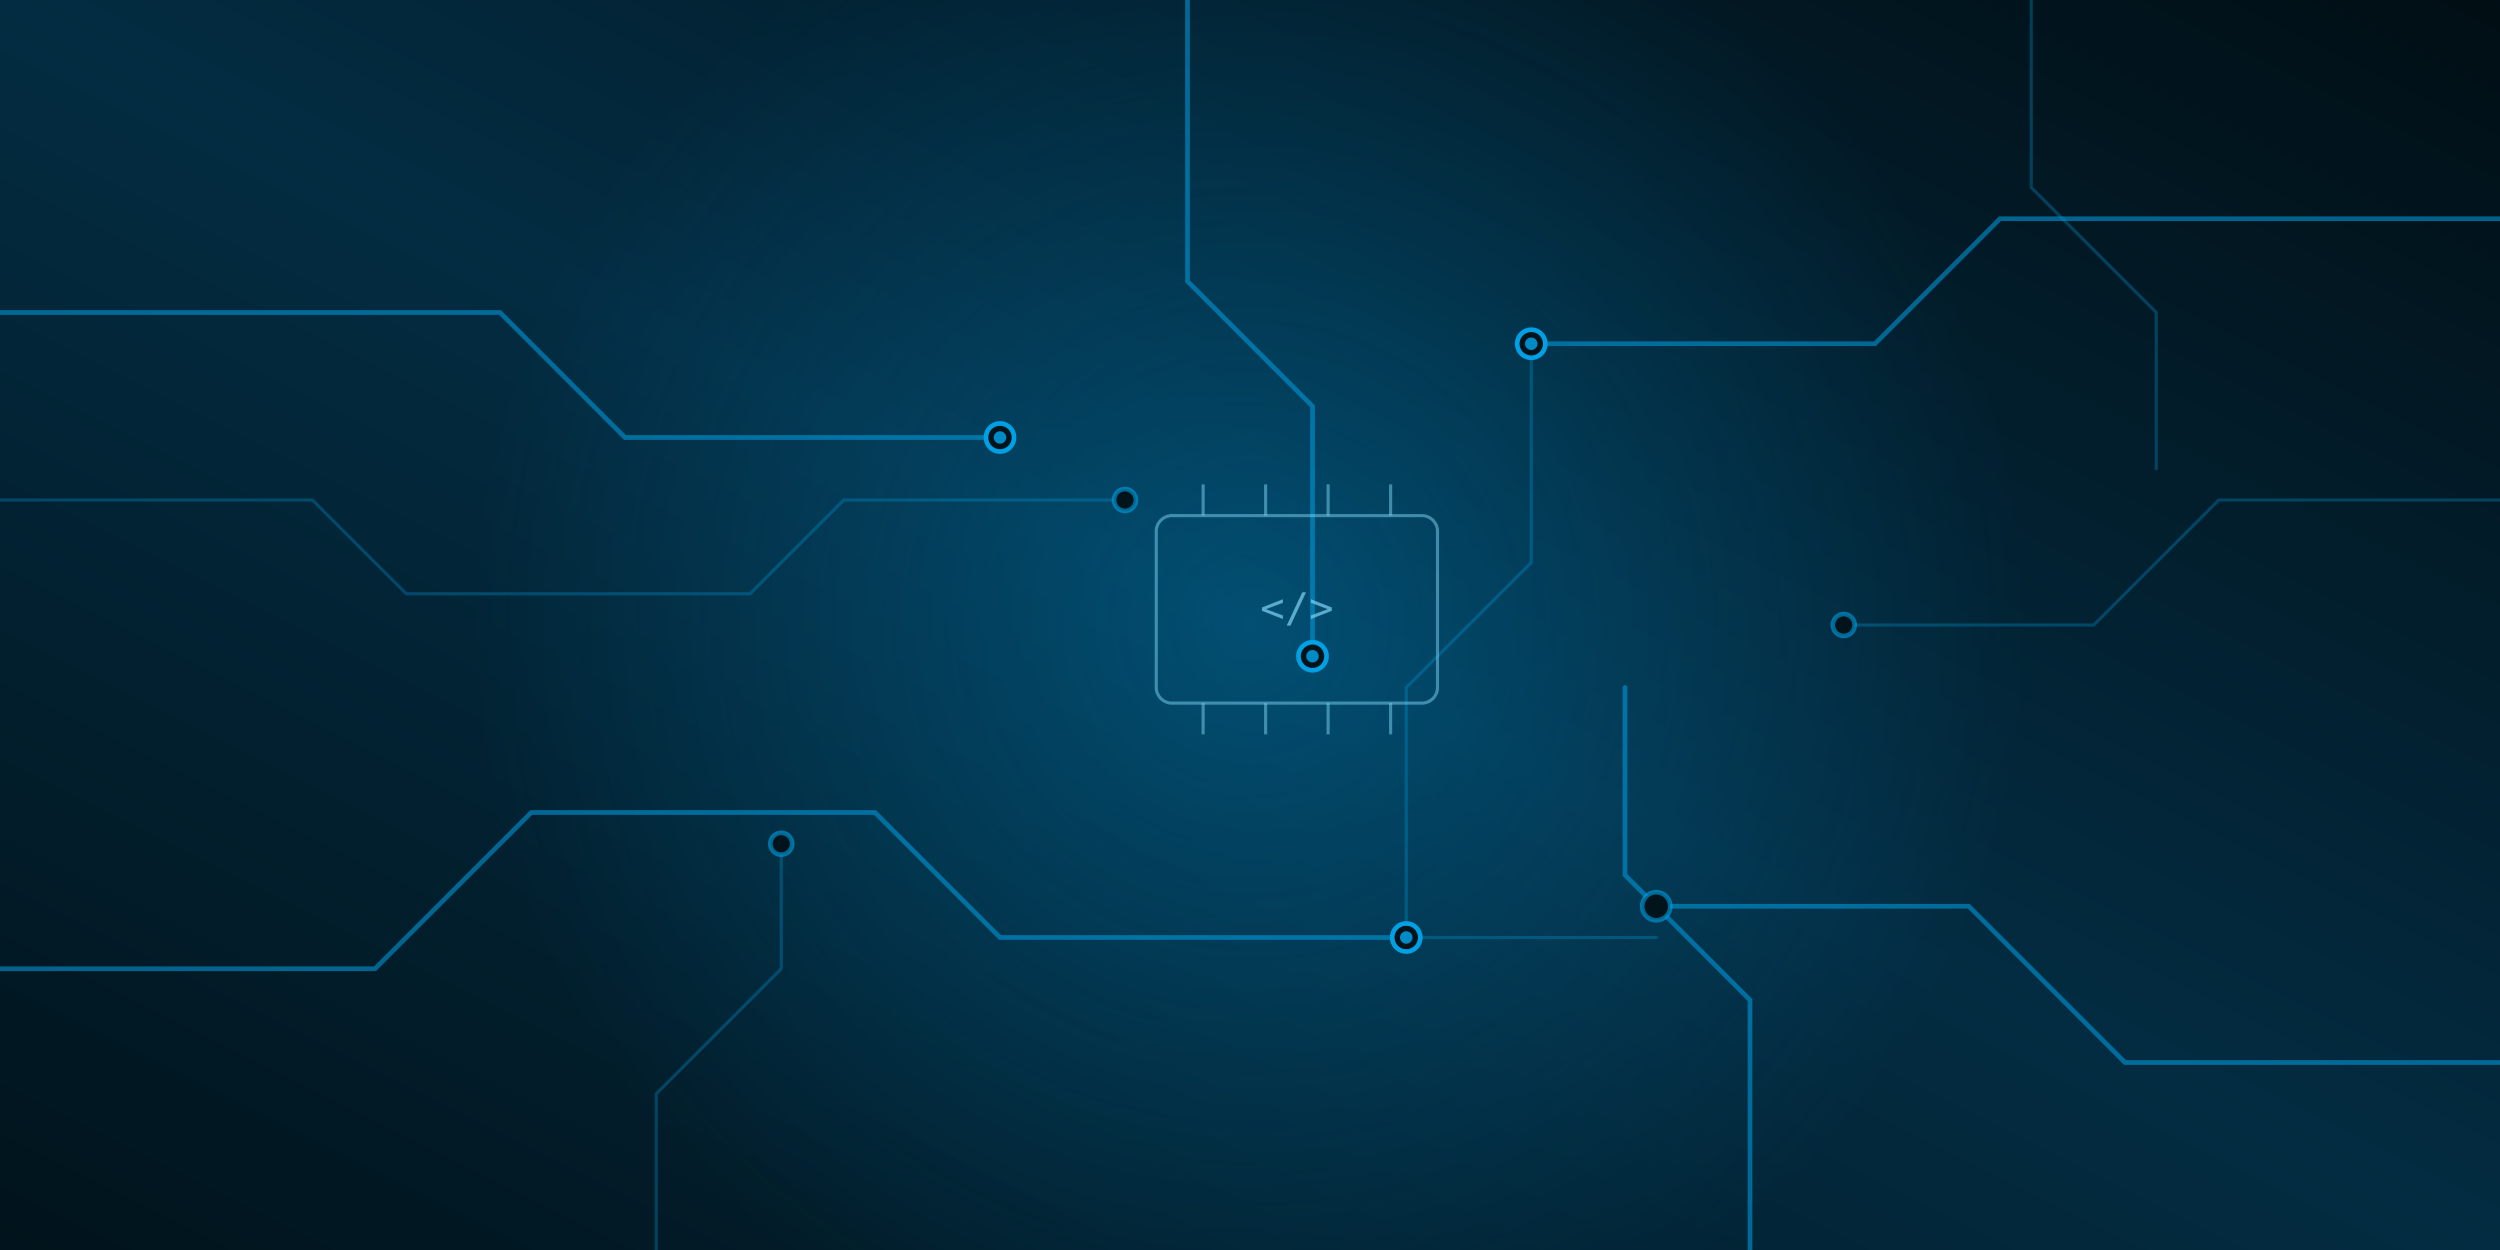
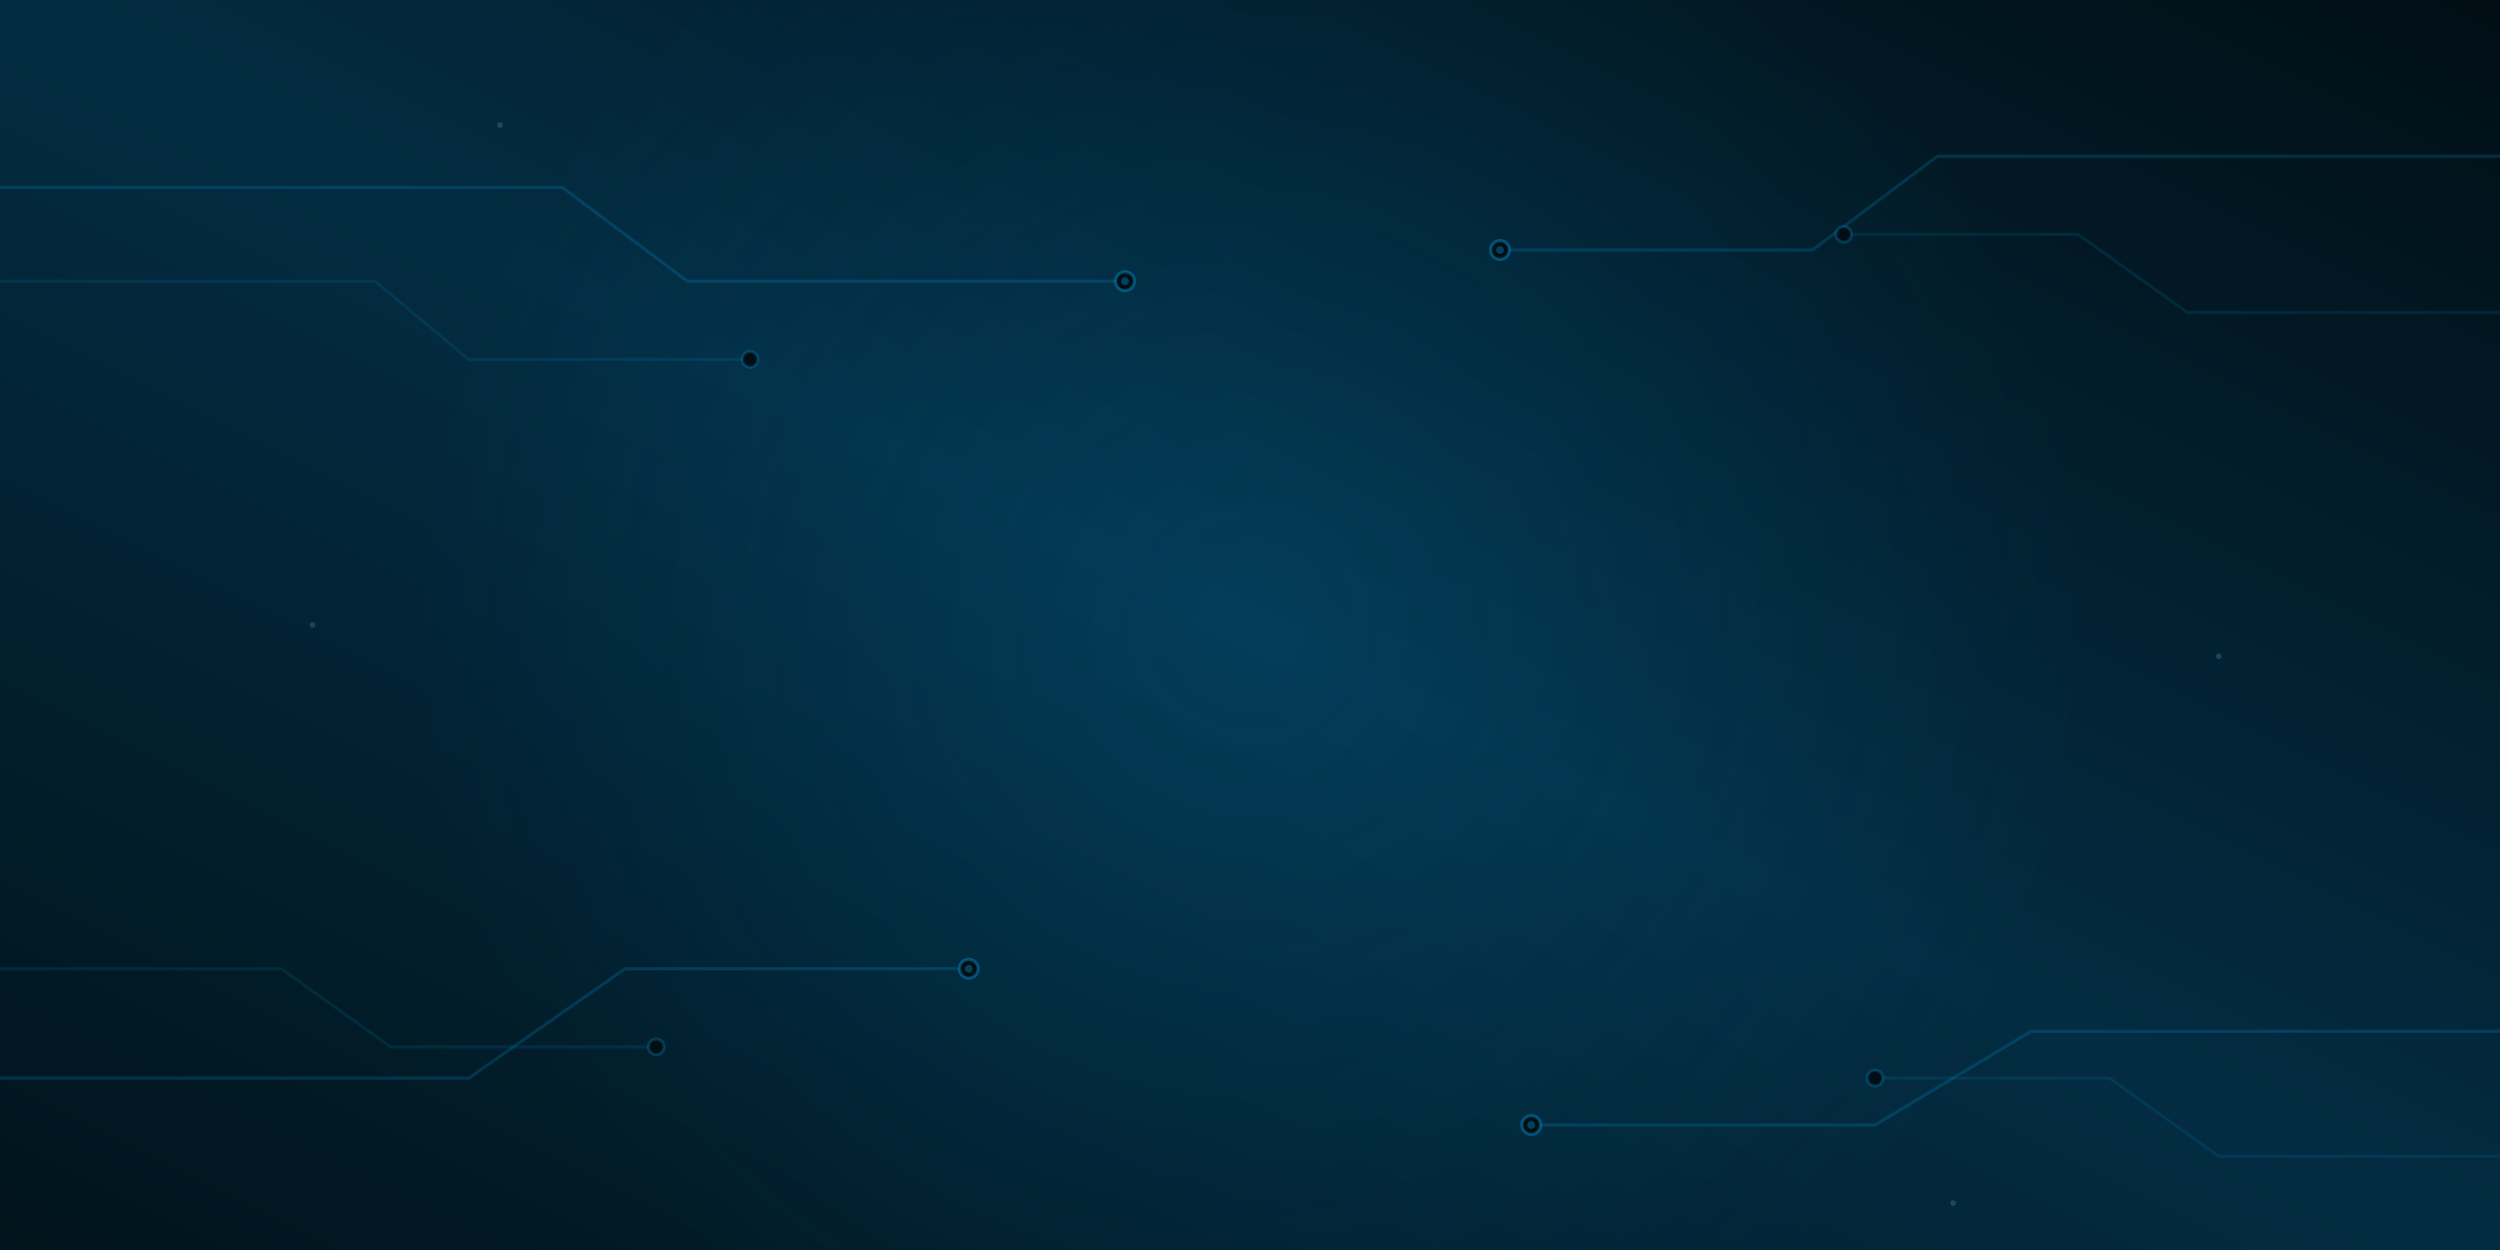
<svg xmlns="http://www.w3.org/2000/svg" viewBox="0 0 1600 800" preserveAspectRatio="xMidYMid slice">
  <defs>
    <linearGradient id="bg2" x1="0" y1="1" x2="1" y2="0">
      <stop offset="0" stop-color="#01131b" />
      <stop offset="0.5" stop-color="#032c42" />
      <stop offset="1" stop-color="#010e14" />
    </linearGradient>
    <radialGradient id="glow2" cx="0.5" cy="0.5" r="0.5">
-       <stop offset="0" stop-color="#00a0e5" stop-opacity="0.3" />
+       <stop offset="0" stop-color="#00a0e5" stop-opacity="0.15" />
      <stop offset="1" stop-color="#00a0e5" stop-opacity="0" />
    </radialGradient>
  </defs>
  <rect width="1600" height="800" fill="url(#bg2)" />
-   <circle cx="800" cy="400" r="500" fill="url(#glow2)" />
-   <g stroke="#00a0e5" stroke-width="3" fill="none" stroke-linecap="round">
-     <g stroke-opacity="0.55">
-       <path d="M0 200 H320 L400 280 H640" />
-       <path d="M0 620 H240 L340 520 H560 L640 600 H900" />
-       <path d="M1600 140 H1280 L1200 220 H980" />
-       <path d="M1600 680 H1360 L1260 580 H1060" />
-       <path d="M760 0 V180 L840 260 V420" />
-       <path d="M1120 800 V640 L1040 560 V440" />
+   <circle cx="800" cy="400" r="540" fill="url(#glow2)" />
+   <g stroke="#00a0e5" fill="none" stroke-linecap="round" stroke-width="2">
+     <g stroke-opacity="0.2">
+       <path d="M0 120 H360 L440 180 H720" />
+       <path d="M1600 100 H1240 L1160 160 H960" />
+       <path d="M0 690 H300 L400 620 H620" />
+       <path d="M1600 660 H1300 L1200 720 H980" />
    </g>
-     <g stroke-opacity="0.3" stroke-width="2">
-       <path d="M0 320 H200 L260 380 H480 L540 320 H720" />
-       <path d="M1600 320 H1420 L1340 400 H1180" />
-       <path d="M420 800 V700 L500 620 V540" />
-       <path d="M1300 0 V120 L1380 200 V300" />
-       <path d="M900 600 H1060 M980 220 V360 L900 440 V600" />
+     <g stroke-opacity="0.12">
+       <path d="M0 180 H240 L300 230 H480" />
+       <path d="M1600 200 H1400 L1330 150 H1180" />
+       <path d="M0 620 H180 L250 670 H420" />
+       <path d="M1600 740 H1420 L1350 690 H1200" />
    </g>
  </g>
-   <g fill="#01131b" stroke="#00a0e5" stroke-width="3">
-     <circle cx="640" cy="280" r="9" />
-     <circle cx="900" cy="600" r="9" />
-     <circle cx="980" cy="220" r="9" />
-     <circle cx="840" cy="420" r="9" />
-     <circle cx="1060" cy="580" r="9" stroke-opacity="0.6" />
-     <circle cx="720" cy="320" r="7" stroke-opacity="0.6" />
-     <circle cx="1180" cy="400" r="7" stroke-opacity="0.6" />
-     <circle cx="500" cy="540" r="7" stroke-opacity="0.6" />
+   <g fill="#010e14" stroke="#00a0e5" stroke-width="2" stroke-opacity="0.4">
+     <circle cx="720" cy="180" r="6" />
+     <circle cx="960" cy="160" r="6" />
+     <circle cx="620" cy="620" r="6" />
+     <circle cx="980" cy="720" r="6" />
+     <circle cx="480" cy="230" r="5" stroke-opacity="0.25" />
+     <circle cx="1180" cy="150" r="5" stroke-opacity="0.25" />
+     <circle cx="420" cy="670" r="5" stroke-opacity="0.25" />
+     <circle cx="1200" cy="690" r="5" stroke-opacity="0.25" />
  </g>
-   <g fill="#00a0e5" opacity="0.85">
-     <rect x="628" y="268" width="24" height="24" rx="4" opacity="0" />
-     <circle cx="640" cy="280" r="4" />
-     <circle cx="900" cy="600" r="4" />
-     <circle cx="980" cy="220" r="4" />
-     <circle cx="840" cy="420" r="4" />
+   <g fill="#00a0e5" opacity="0.35">
+     <circle cx="720" cy="180" r="2.5" />
+     <circle cx="960" cy="160" r="2.5" />
+     <circle cx="620" cy="620" r="2.5" />
+     <circle cx="980" cy="720" r="2.5" />
  </g>
-   <g fill="none" stroke="#7fd4f5" stroke-opacity="0.5" stroke-width="2">
-     <rect x="740" y="330" width="180" height="120" rx="10" />
-     <path d="M770 330 V310 M810 330 V310 M850 330 V310 M890 330 V310" />
-     <path d="M770 450 V470 M810 450 V470 M850 450 V470 M890 450 V470" />
+   <g fill="#7fd4f5" opacity="0.2">
+     <circle cx="200" cy="400" r="1.8" />
+     <circle cx="1420" cy="420" r="1.8" />
+     <circle cx="320" cy="80" r="1.8" />
+     <circle cx="1250" cy="770" r="1.8" />
  </g>
-   <text x="830" y="398" font-family="monospace" font-size="26" fill="#7fd4f5" fill-opacity="0.7" text-anchor="middle">&lt;/&gt;</text>
</svg>
